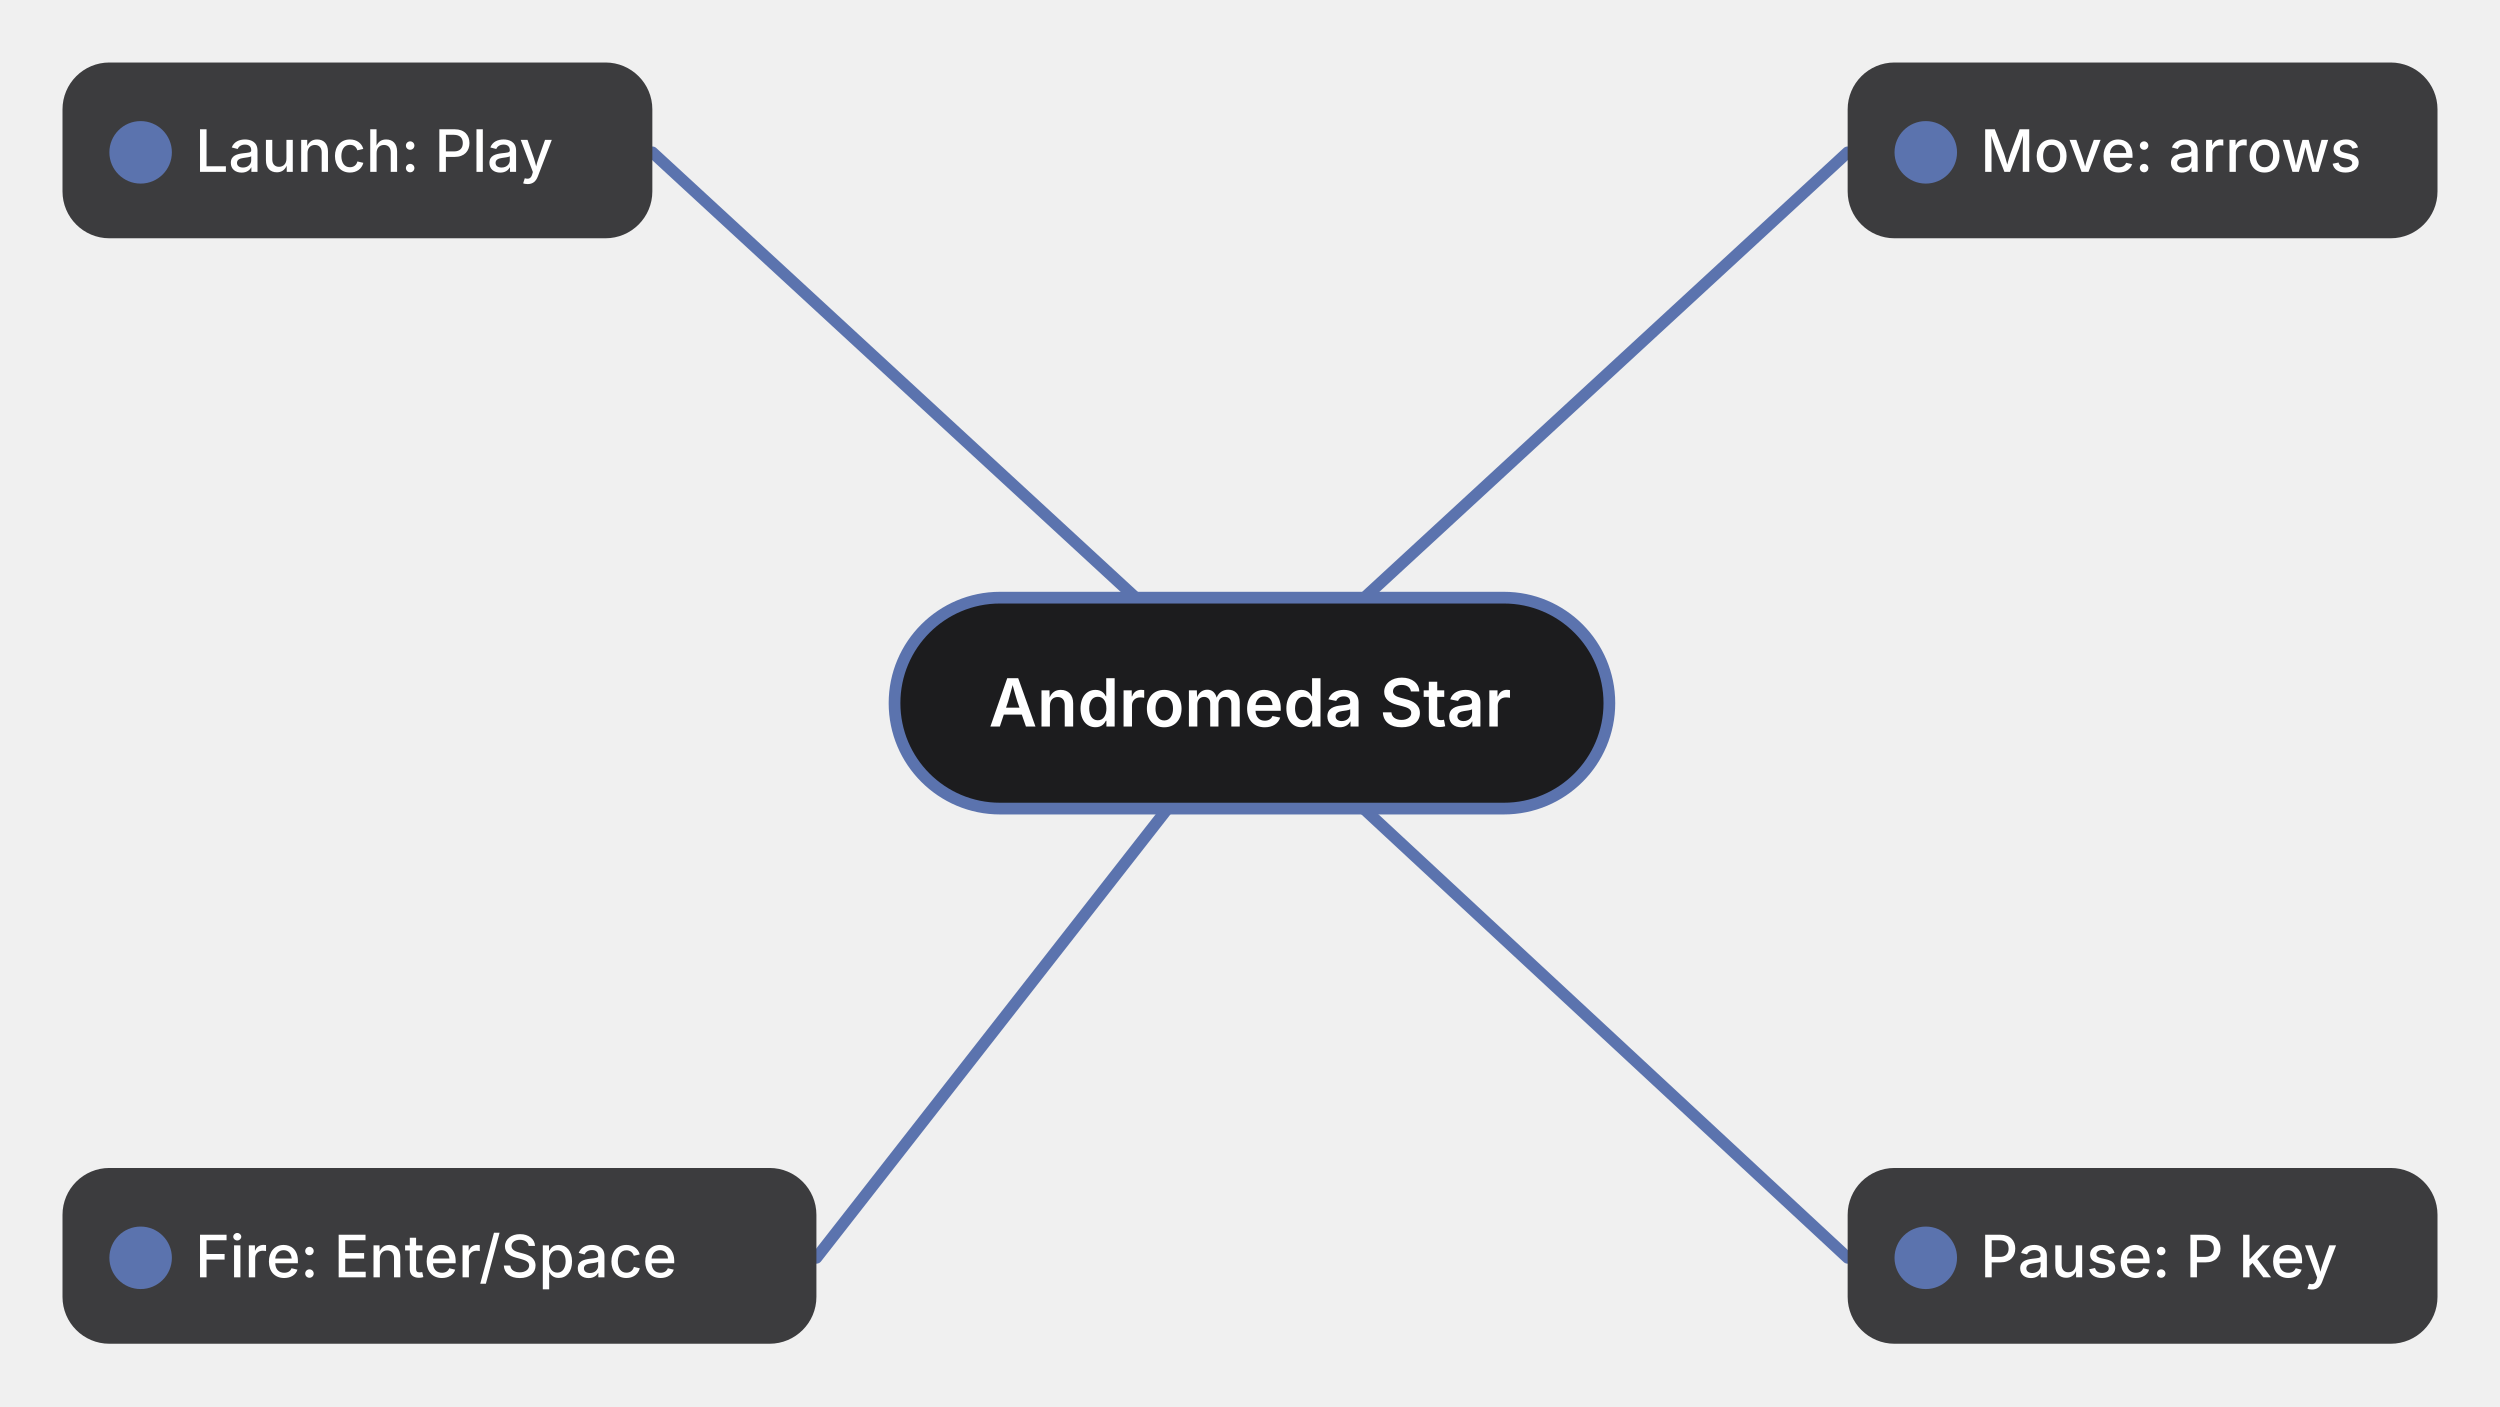
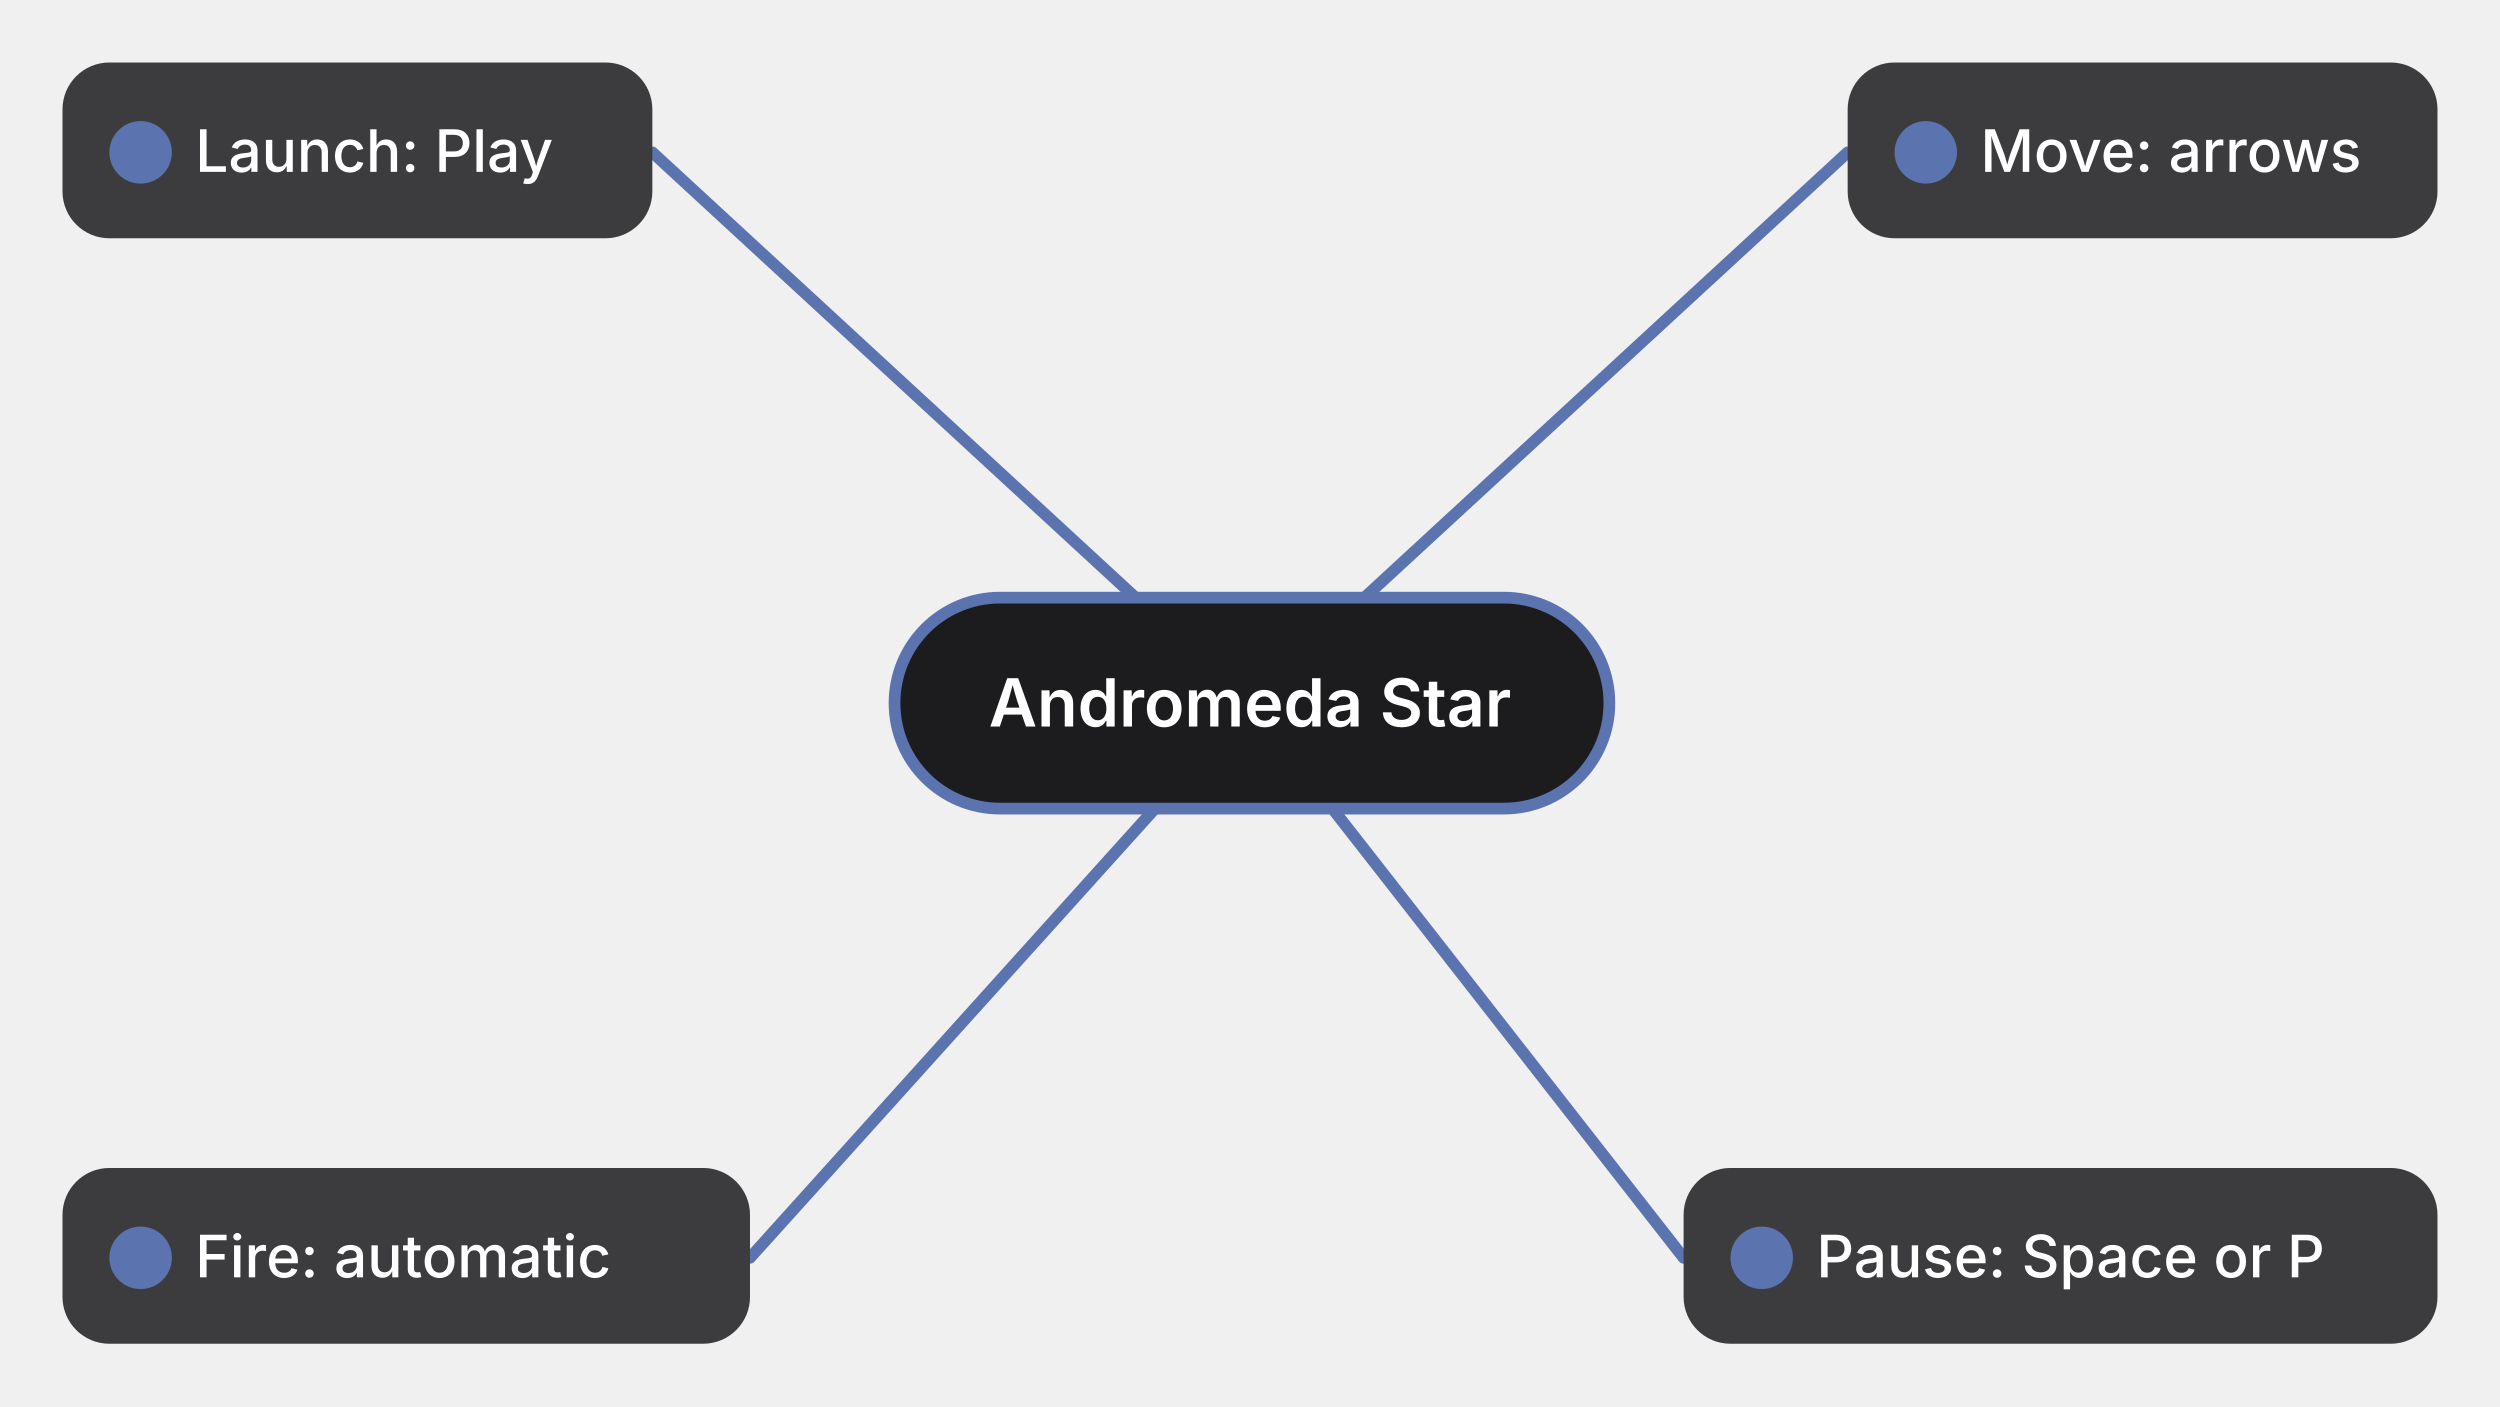
- <svg xmlns="http://www.w3.org/2000/svg" viewBox="0 0 640 360" role="img" aria-labelledby="svg-hubspoke4-263563-title svg-hubspoke4-263563-desc">
+ <svg xmlns="http://www.w3.org/2000/svg" viewBox="0 0 640 360" role="img" aria-labelledby="svg-hubspoke4-a3b52d-title svg-hubspoke4-a3b52d-desc">
  <line x1="320" y1="180" x2="167" y2="39" stroke="#5B73AE" stroke-width="3" stroke-linecap="round" aria-hidden="true" />
  <line x1="320" y1="180" x2="473" y2="39" stroke="#5B73AE" stroke-width="3" stroke-linecap="round" aria-hidden="true" />
-   <line x1="320" y1="180" x2="209" y2="322" stroke="#5B73AE" stroke-width="3" stroke-linecap="round" aria-hidden="true" />
-   <line x1="320" y1="180" x2="473" y2="322" stroke="#5B73AE" stroke-width="3" stroke-linecap="round" aria-hidden="true" />
+   <line x1="320" y1="180" x2="192" y2="322" stroke="#5B73AE" stroke-width="3" stroke-linecap="round" aria-hidden="true" />
+   <line x1="320" y1="180" x2="431" y2="322" stroke="#5B73AE" stroke-width="3" stroke-linecap="round" aria-hidden="true" />
  <rect x="16" y="16" width="151" height="45" rx="12" fill="#3C3C3E" aria-hidden="true" />
  <circle cx="36" cy="39" r="8" fill="#5B73AE" aria-hidden="true" />
  <text x="50" y="44" font-family="-apple-system,BlinkMacSystemFont,'Segoe UI',sans-serif" font-size="15" font-weight="500" fill="#FFFFFF">
    <tspan x="50" dy="0">Launch: Play</tspan>
  </text>
  <rect x="473" y="16" width="151" height="45" rx="12" fill="#3C3C3E" aria-hidden="true" />
  <circle cx="493" cy="39" r="8" fill="#5B73AE" aria-hidden="true" />
  <text x="507" y="44" font-family="-apple-system,BlinkMacSystemFont,'Segoe UI',sans-serif" font-size="15" font-weight="500" fill="#FFFFFF">
    <tspan x="507" dy="0">Move: arrows</tspan>
  </text>
-   <rect x="16" y="299" width="193" height="45" rx="12" fill="#3C3C3E" aria-hidden="true" />
+   <rect x="16" y="299" width="176" height="45" rx="12" fill="#3C3C3E" aria-hidden="true" />
  <circle cx="36" cy="322" r="8" fill="#5B73AE" aria-hidden="true" />
  <text x="50" y="327" font-family="-apple-system,BlinkMacSystemFont,'Segoe UI',sans-serif" font-size="15" font-weight="500" fill="#FFFFFF">
-     <tspan x="50" dy="0">Fire: Enter/Space</tspan>
+     <tspan x="50" dy="0">Fire: automatic</tspan>
  </text>
-   <rect x="473" y="299" width="151" height="45" rx="12" fill="#3C3C3E" aria-hidden="true" />
-   <circle cx="493" cy="322" r="8" fill="#5B73AE" aria-hidden="true" />
-   <text x="507" y="327" font-family="-apple-system,BlinkMacSystemFont,'Segoe UI',sans-serif" font-size="15" font-weight="500" fill="#FFFFFF">
-     <tspan x="507" dy="0">Pause: P key</tspan>
+   <rect x="431" y="299" width="193" height="45" rx="12" fill="#3C3C3E" aria-hidden="true" />
+   <circle cx="451" cy="322" r="8" fill="#5B73AE" aria-hidden="true" />
+   <text x="465" y="327" font-family="-apple-system,BlinkMacSystemFont,'Segoe UI',sans-serif" font-size="15" font-weight="500" fill="#FFFFFF">
+     <tspan x="465" dy="0">Pause: Space or P</tspan>
  </text>
  <rect x="229" y="153" width="183" height="54" rx="27" fill="#1C1C1E" stroke="#5B73AE" stroke-width="3" aria-hidden="true" />
  <text x="320" y="186" text-anchor="middle" font-family="-apple-system,BlinkMacSystemFont,'Segoe UI',sans-serif" font-size="17" font-weight="600" fill="#FFFFFF">
    <tspan x="320" dy="0">Andromeda Star</tspan>
  </text>
</svg>
